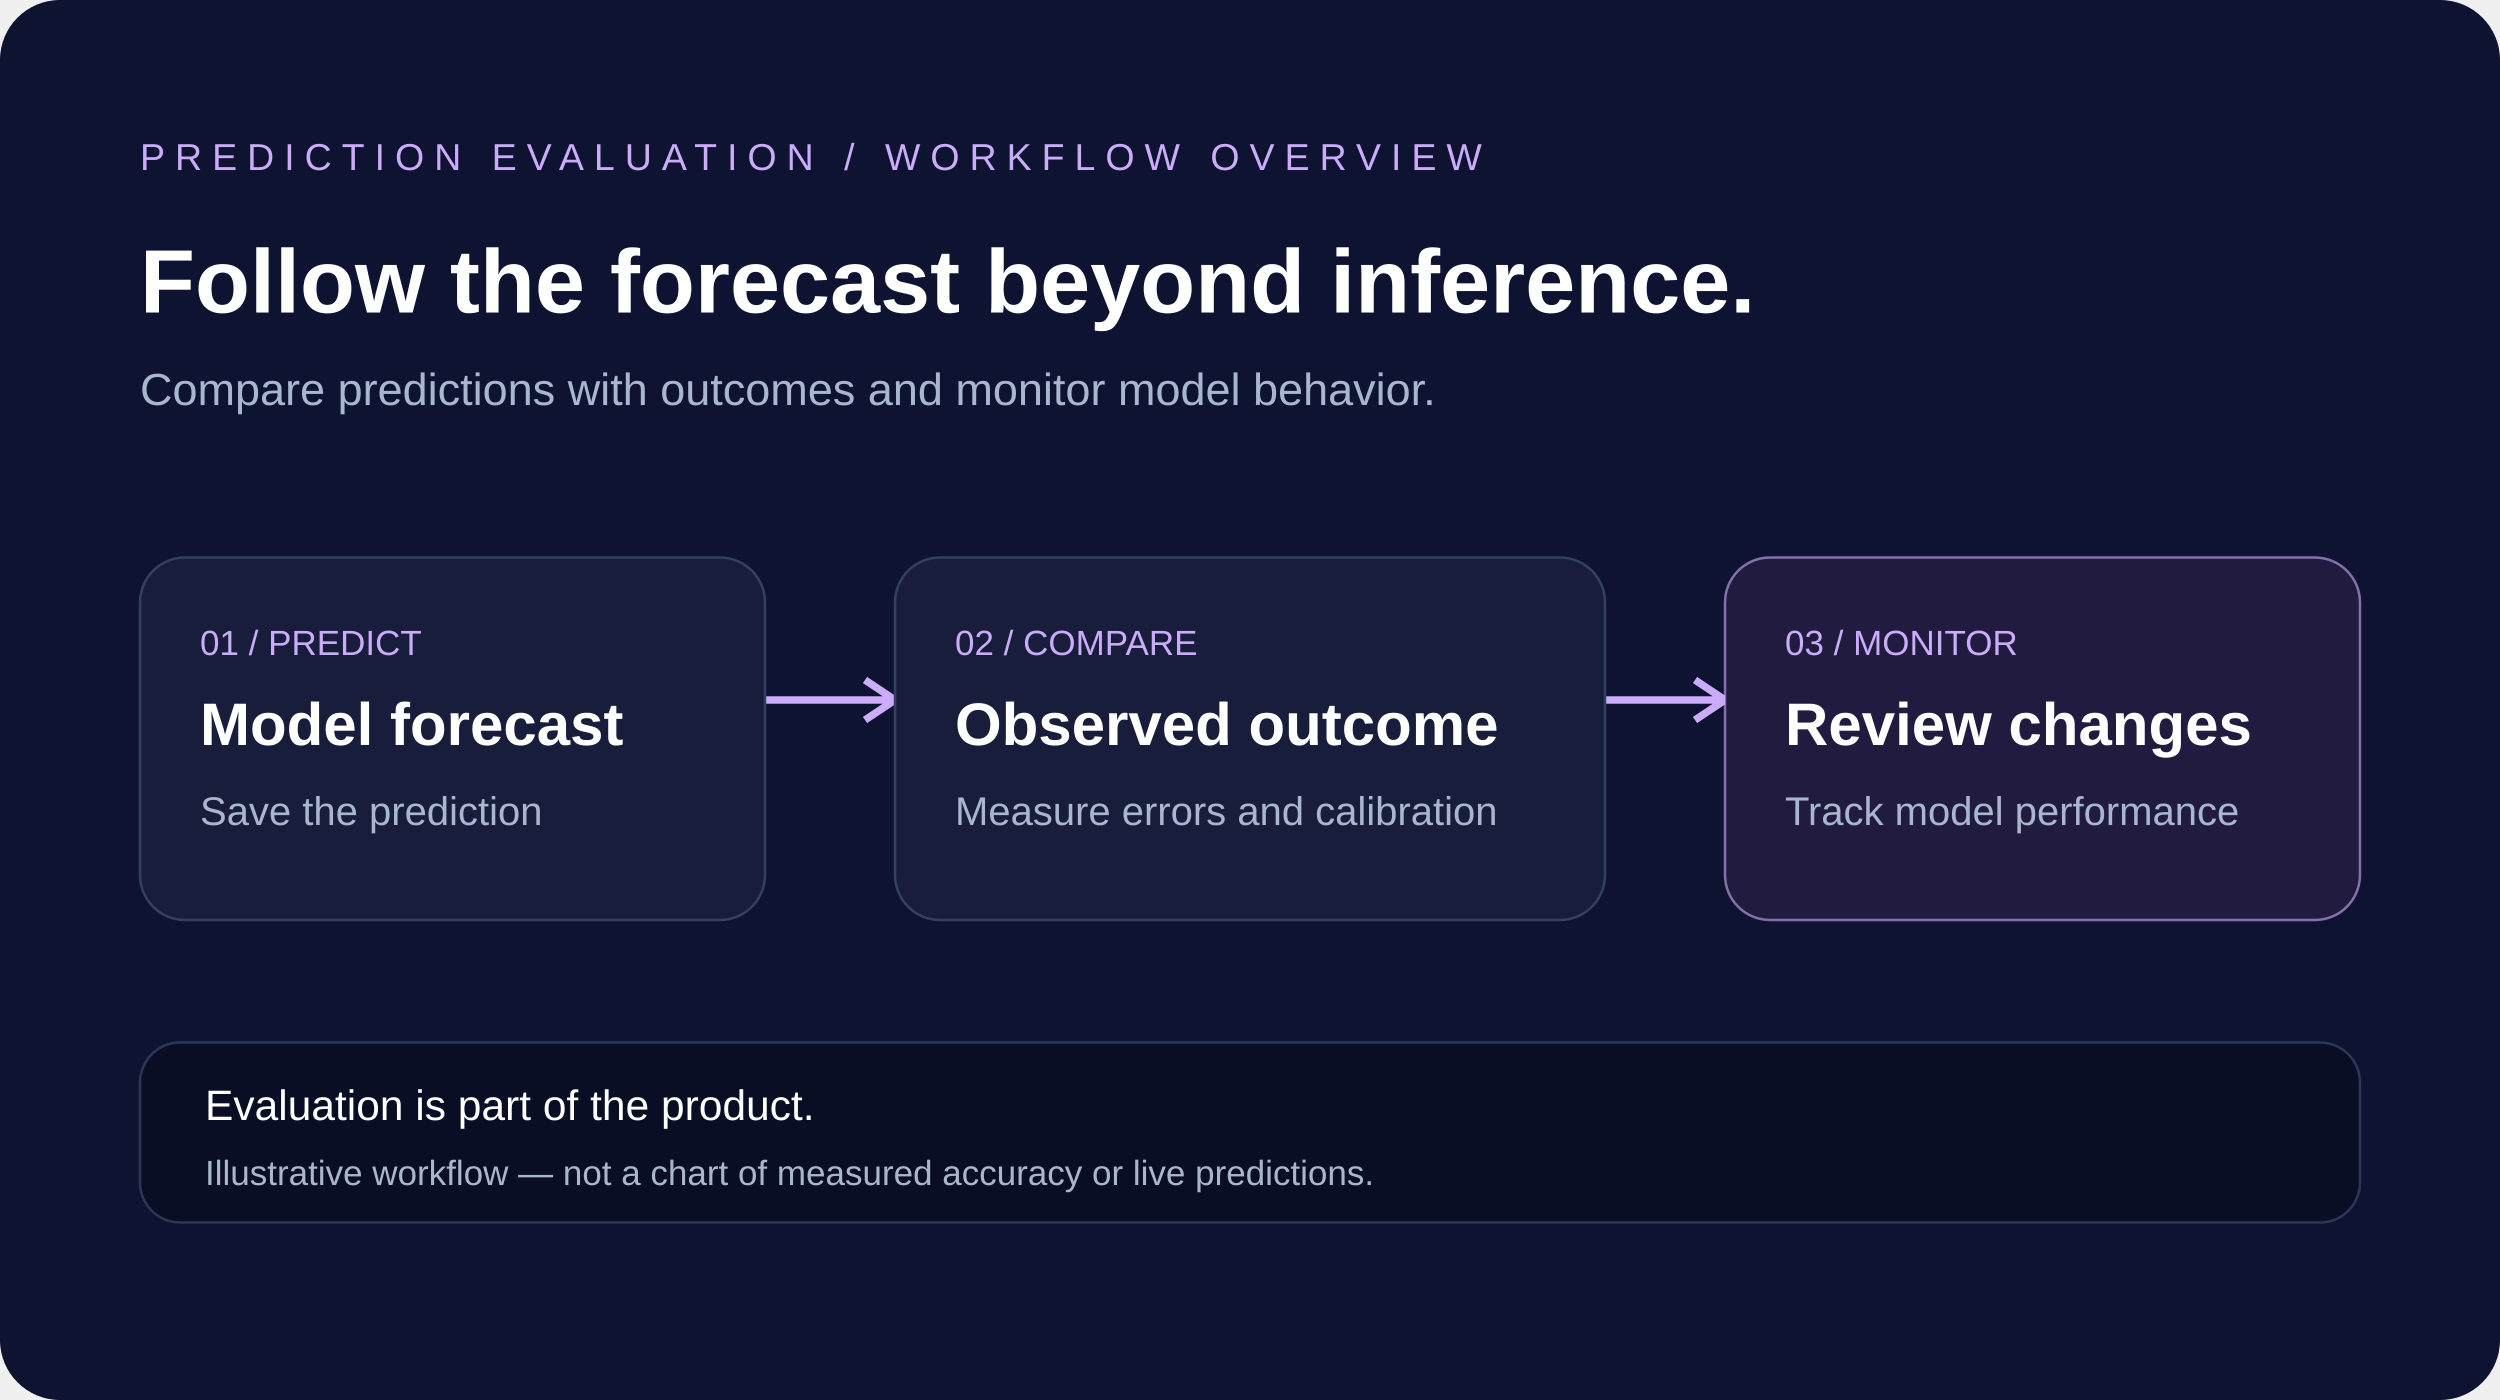
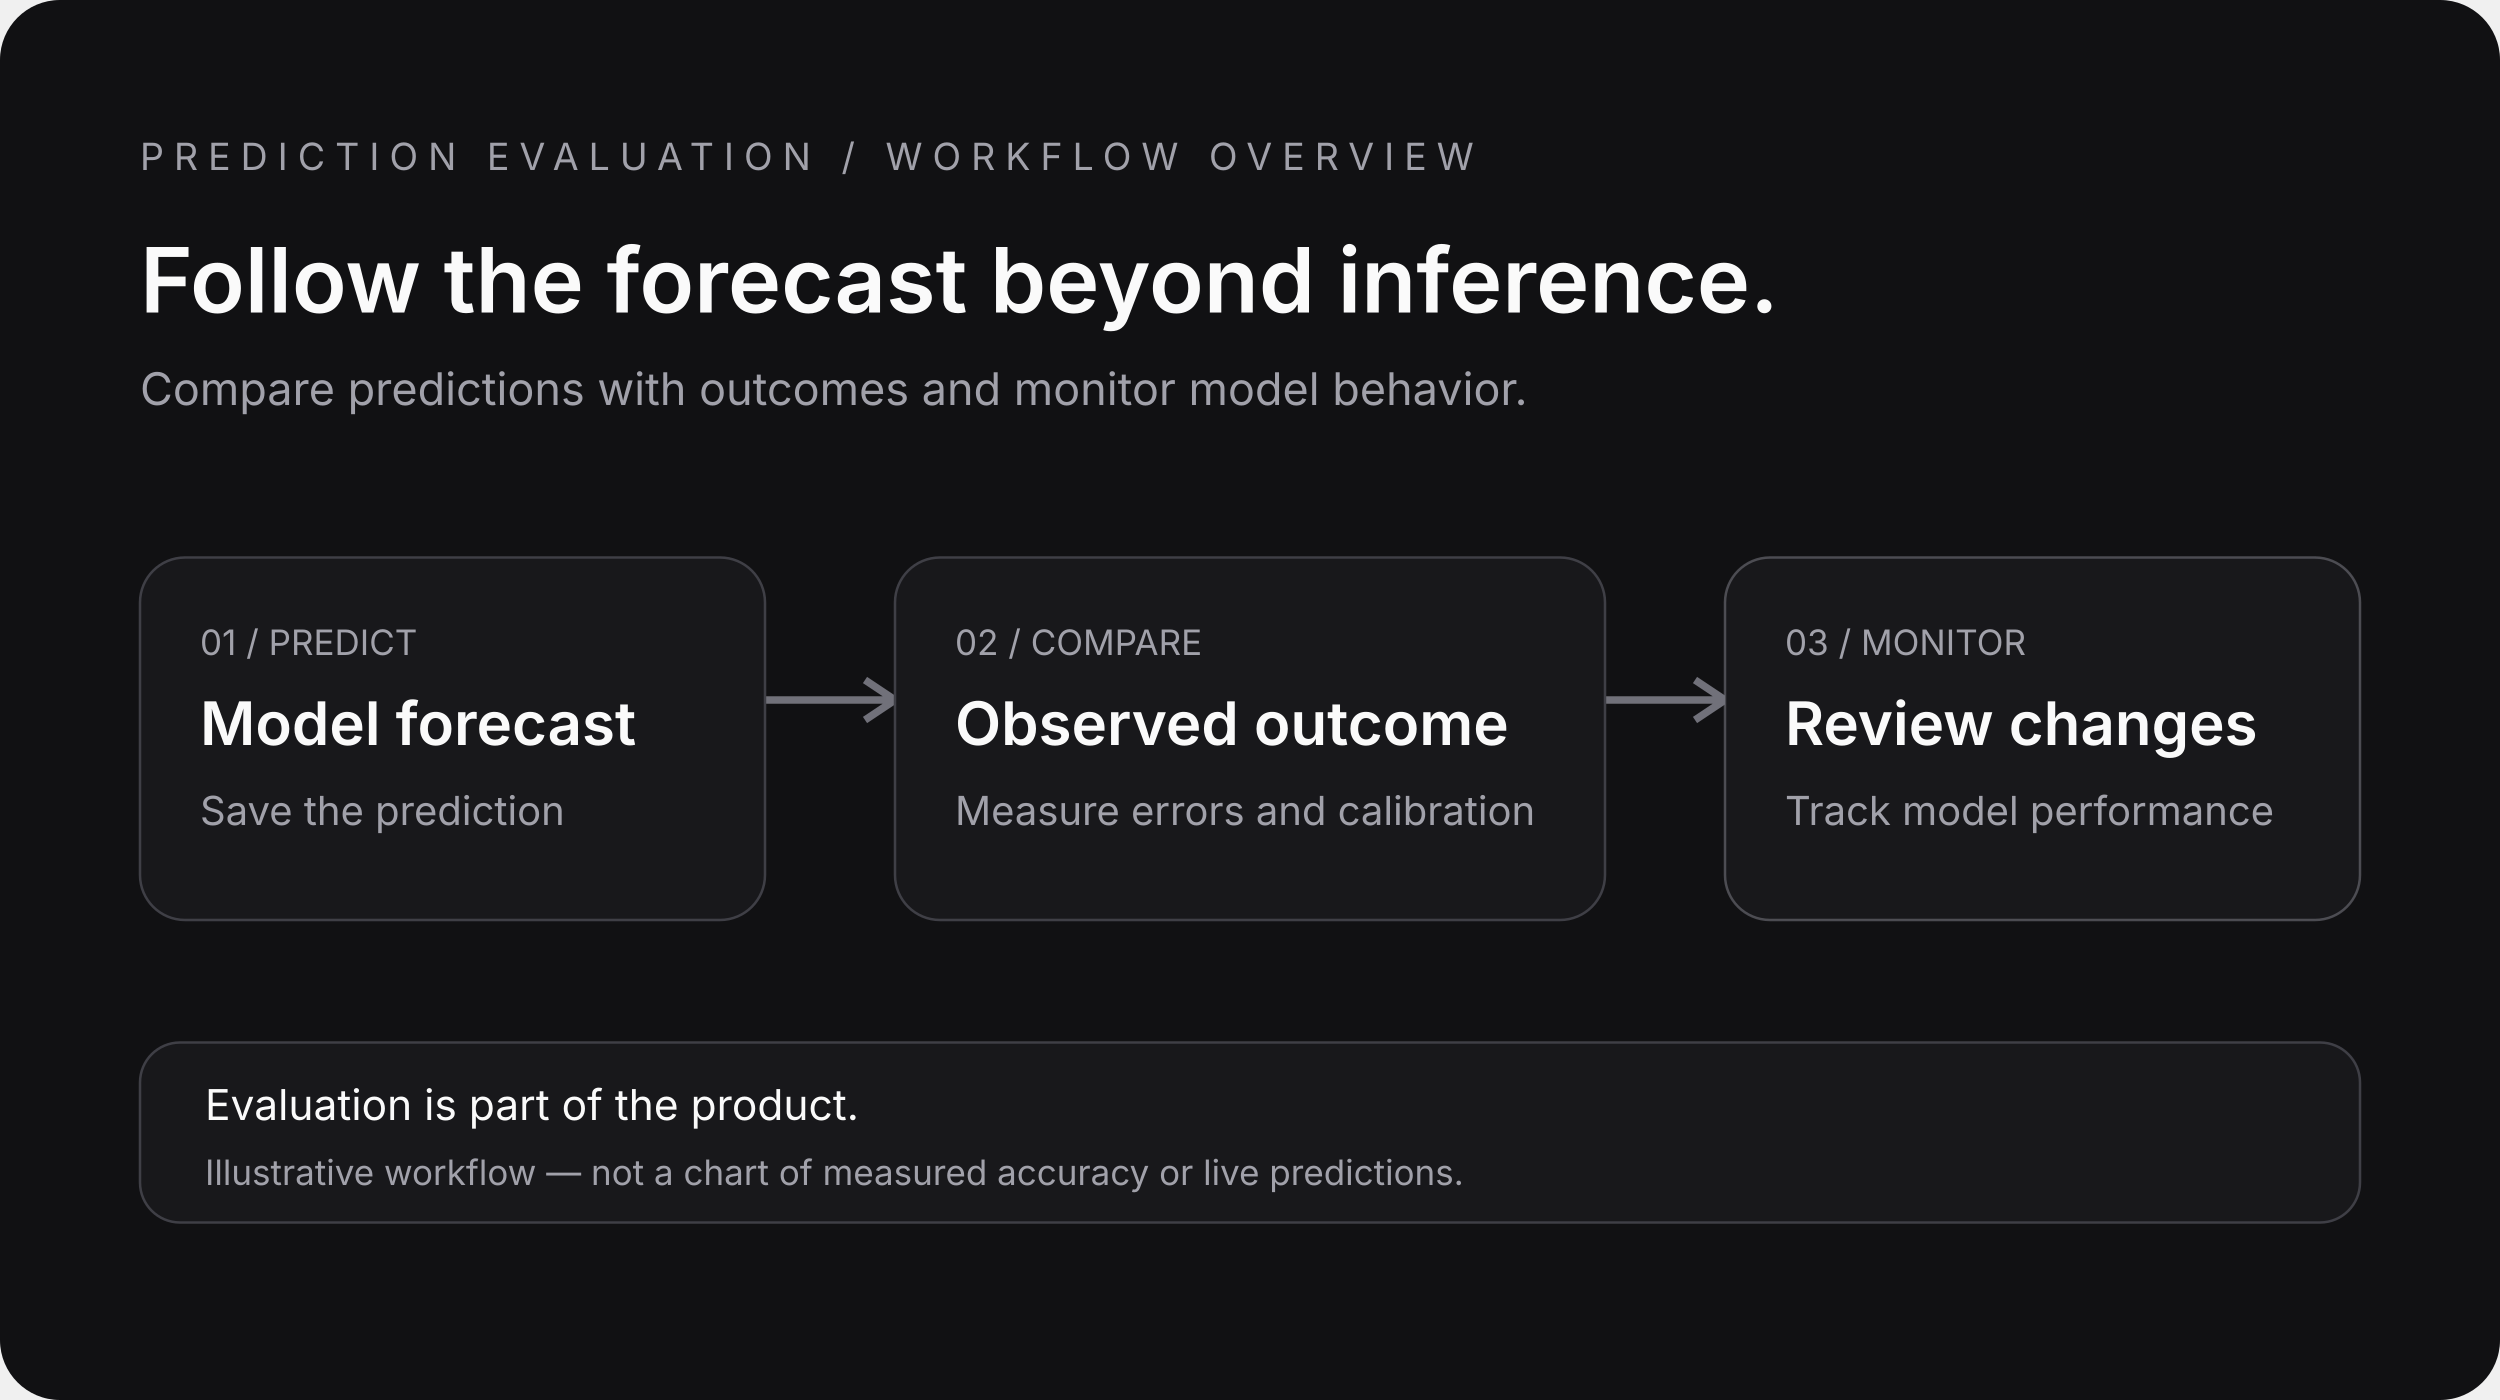
<svg xmlns="http://www.w3.org/2000/svg" viewBox="0 0 1000 560" fill="none">
-   <rect width="1000" height="560" rx="24" fill="#0d1330" />
-   <g font-family="Arial, sans-serif">
-     <text x="56" y="68" fill="#CBACF9" font-size="15" letter-spacing="4">PREDICTION EVALUATION / WORKFLOW OVERVIEW</text>
-     <text x="56" y="125" fill="#fff" font-size="36" font-weight="700">Follow the forecast beyond inference.</text>
-     <text x="56" y="162" fill="#a9b7ce" font-size="18">Compare predictions with outcomes and monitor model behavior.</text>
-     <path d="M306 280H358m-12-8 12 8-12 8m296-8h48m-12-8 12 8-12 8" stroke="#CBACF9" stroke-width="3" />
-     <rect x="56" y="223" width="250" height="145" rx="18" fill="#171d3a" stroke="#32415f" />
-     <rect x="358" y="223" width="284" height="145" rx="18" fill="#171d3a" stroke="#32415f" />
-     <rect x="690" y="223" width="254" height="145" rx="18" fill="#211b3f" stroke="#CBACF9" stroke-opacity=".6" />
-     <text x="80" y="262" fill="#CBACF9" font-size="14">01 / PREDICT</text>
-     <text x="80" y="298" fill="#fff" font-size="24" font-weight="700">Model forecast</text>
-     <text x="80" y="330" fill="#a9b7ce" font-size="16">Save the prediction</text>
-     <text x="382" y="262" fill="#CBACF9" font-size="14">02 / COMPARE</text>
-     <text x="382" y="298" fill="#fff" font-size="24" font-weight="700">Observed outcome</text>
-     <text x="382" y="330" fill="#a9b7ce" font-size="16">Measure errors and calibration</text>
-     <text x="714" y="262" fill="#CBACF9" font-size="14">03 / MONITOR</text>
-     <text x="714" y="298" fill="#fff" font-size="24" font-weight="700">Review changes</text>
-     <text x="714" y="330" fill="#a9b7ce" font-size="16">Track model performance</text>
-     <rect x="56" y="417" width="888" height="72" rx="16" fill="#090e24" stroke="#2a3757" />
-     <text x="82" y="448" fill="#fff" font-size="17">Evaluation is part of the product.</text>
-     <text x="82" y="474" fill="#a9b7ce" font-size="14">Illustrative workflow — not a chart of measured accuracy or live predictions.</text>
+   <rect width="1000" height="560" rx="24" fill="#111113" />
+   <g font-family="Inter, 'Segoe UI', Arial, sans-serif">
+     <text x="56" y="68" fill="#A1A1AA" font-size="15" letter-spacing="4">PREDICTION EVALUATION / WORKFLOW OVERVIEW</text>
+     <text x="56" y="125" fill="#FAFAFA" font-size="36" font-weight="600">Follow the forecast beyond inference.</text>
+     <text x="56" y="162" fill="#A1A1AA" font-size="18">Compare predictions with outcomes and monitor model behavior.</text>
+     <path d="M306 280H358m-12-8 12 8-12 8m296-8h48m-12-8 12 8-12 8" stroke="#71717A" stroke-width="3" />
+     <rect x="56" y="223" width="250" height="145" rx="18" fill="#18181B" stroke="#3F3F46" />
+     <rect x="358" y="223" width="284" height="145" rx="18" fill="#18181B" stroke="#3F3F46" />
+     <rect x="690" y="223" width="254" height="145" rx="18" fill="#18181B" stroke="#71717A" stroke-opacity=".6" />
+     <text x="80" y="262" fill="#A1A1AA" font-size="14">01 / PREDICT</text>
+     <text x="80" y="298" fill="#FAFAFA" font-size="24" font-weight="600">Model forecast</text>
+     <text x="80" y="330" fill="#A1A1AA" font-size="16">Save the prediction</text>
+     <text x="382" y="262" fill="#A1A1AA" font-size="14">02 / COMPARE</text>
+     <text x="382" y="298" fill="#FAFAFA" font-size="24" font-weight="600">Observed outcome</text>
+     <text x="382" y="330" fill="#A1A1AA" font-size="16">Measure errors and calibration</text>
+     <text x="714" y="262" fill="#A1A1AA" font-size="14">03 / MONITOR</text>
+     <text x="714" y="298" fill="#FAFAFA" font-size="24" font-weight="600">Review changes</text>
+     <text x="714" y="330" fill="#A1A1AA" font-size="16">Track model performance</text>
+     <rect x="56" y="417" width="888" height="72" rx="16" fill="#18181B" stroke="#3F3F46" />
+     <text x="82" y="448" fill="#FAFAFA" font-size="17">Evaluation is part of the product.</text>
+     <text x="82" y="474" fill="#A1A1AA" font-size="14">Illustrative workflow — not a chart of measured accuracy or live predictions.</text>
  </g>
</svg>
